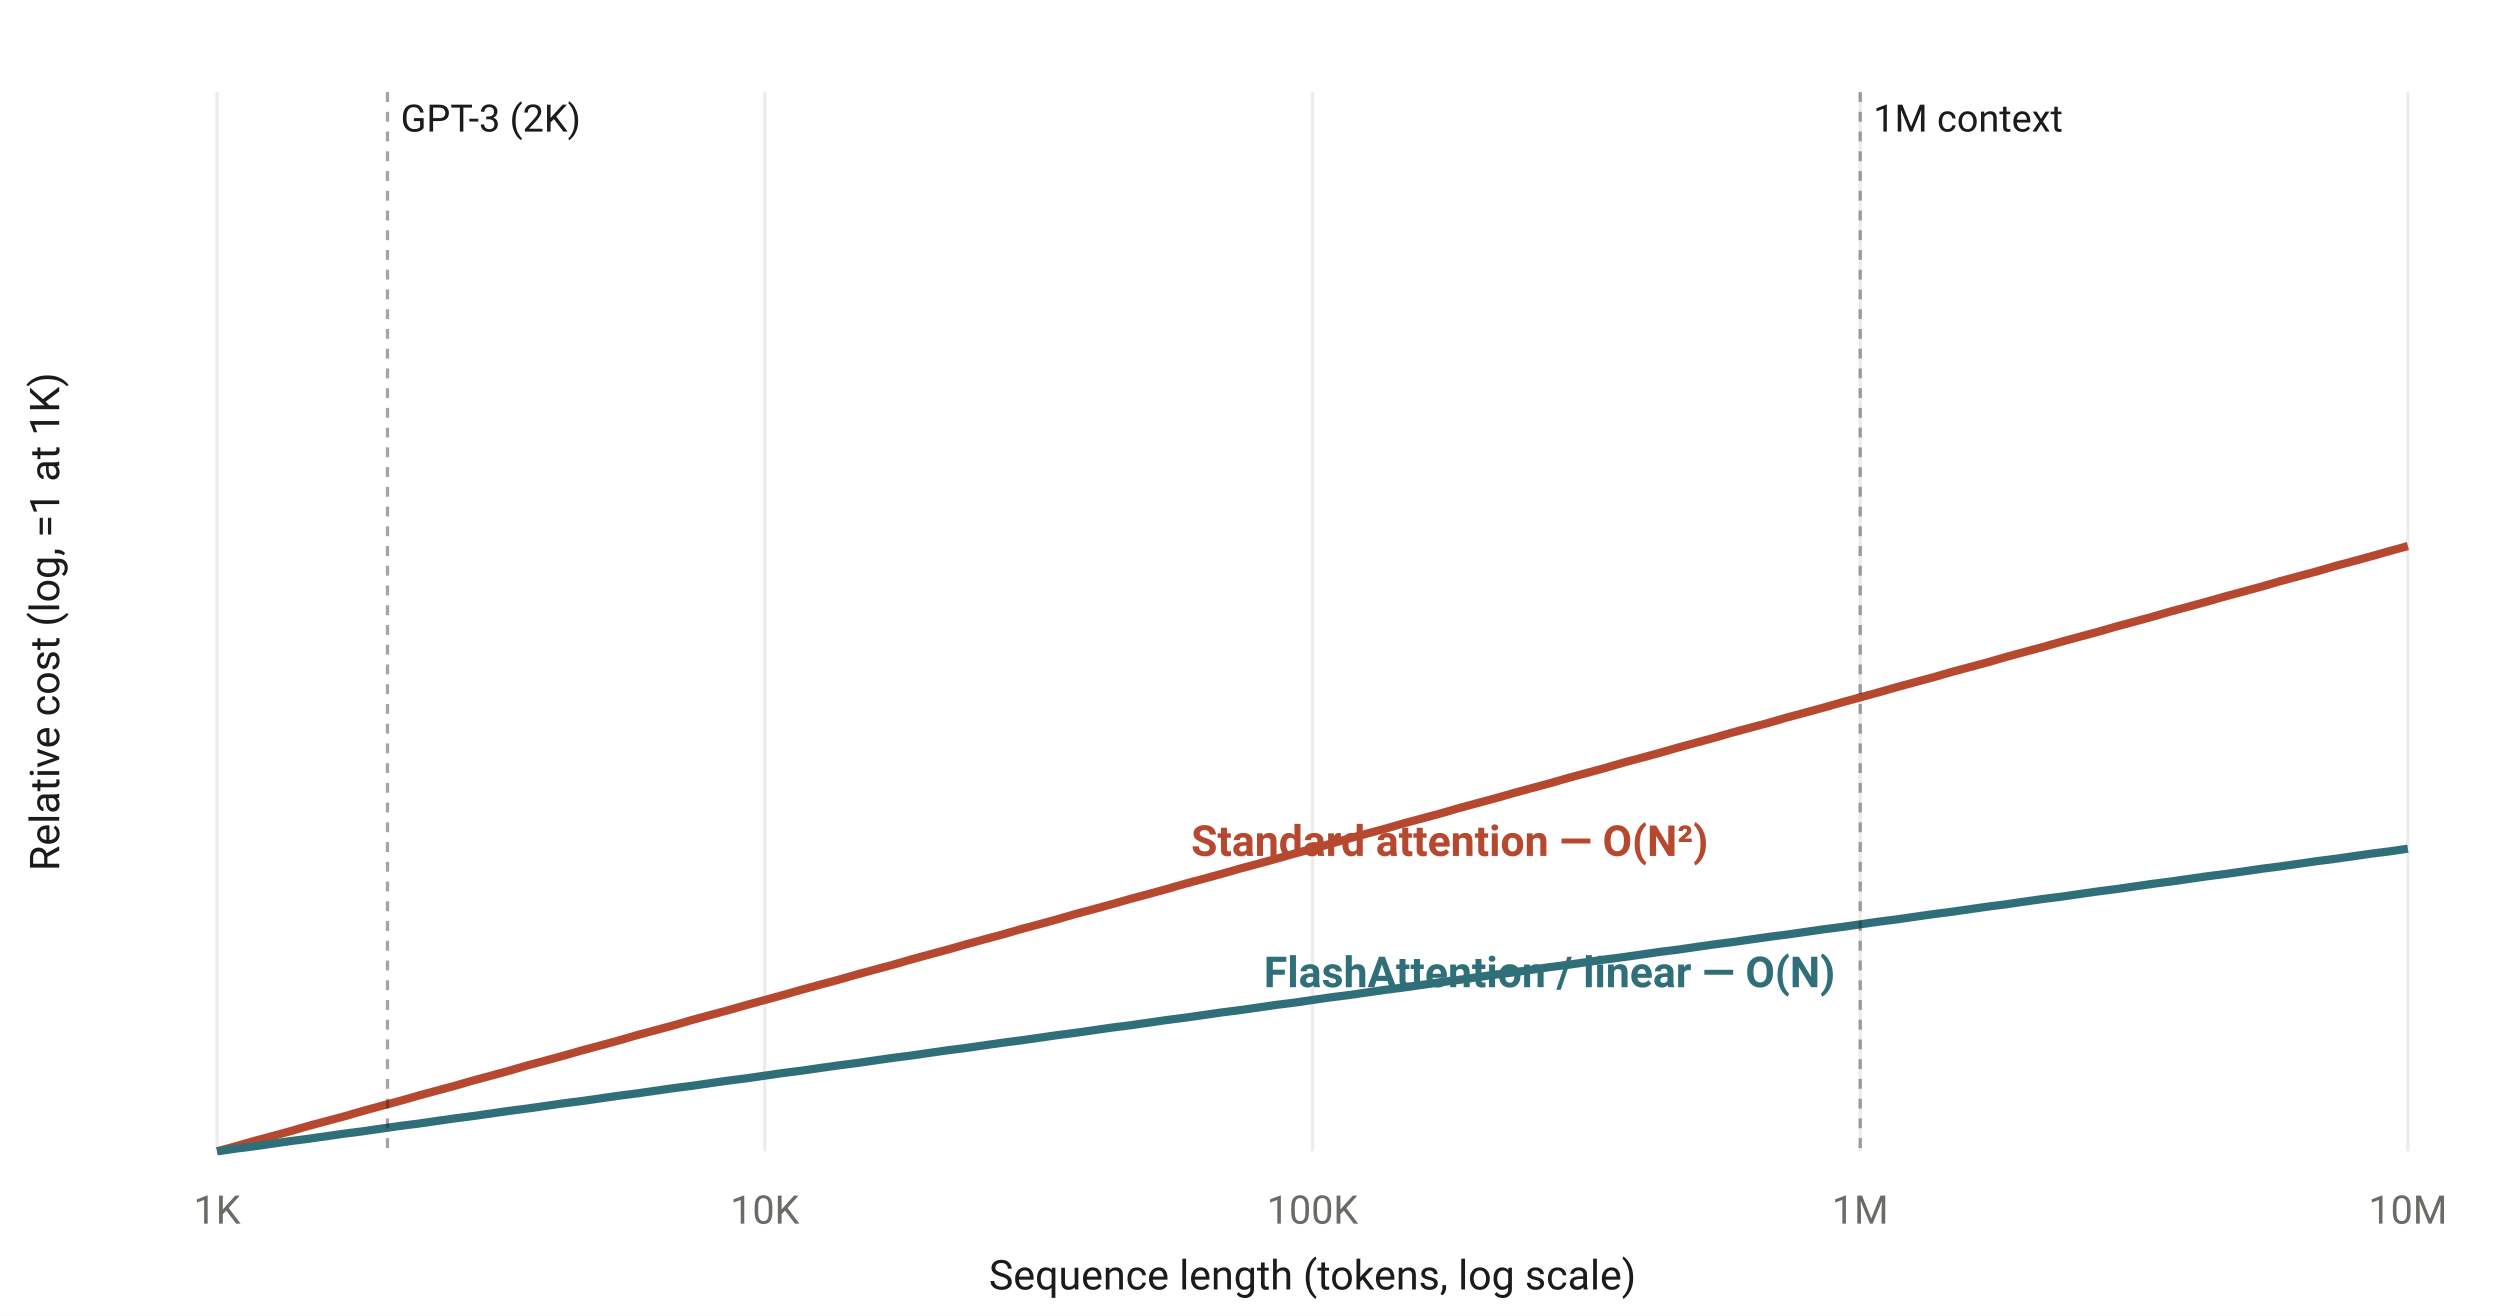
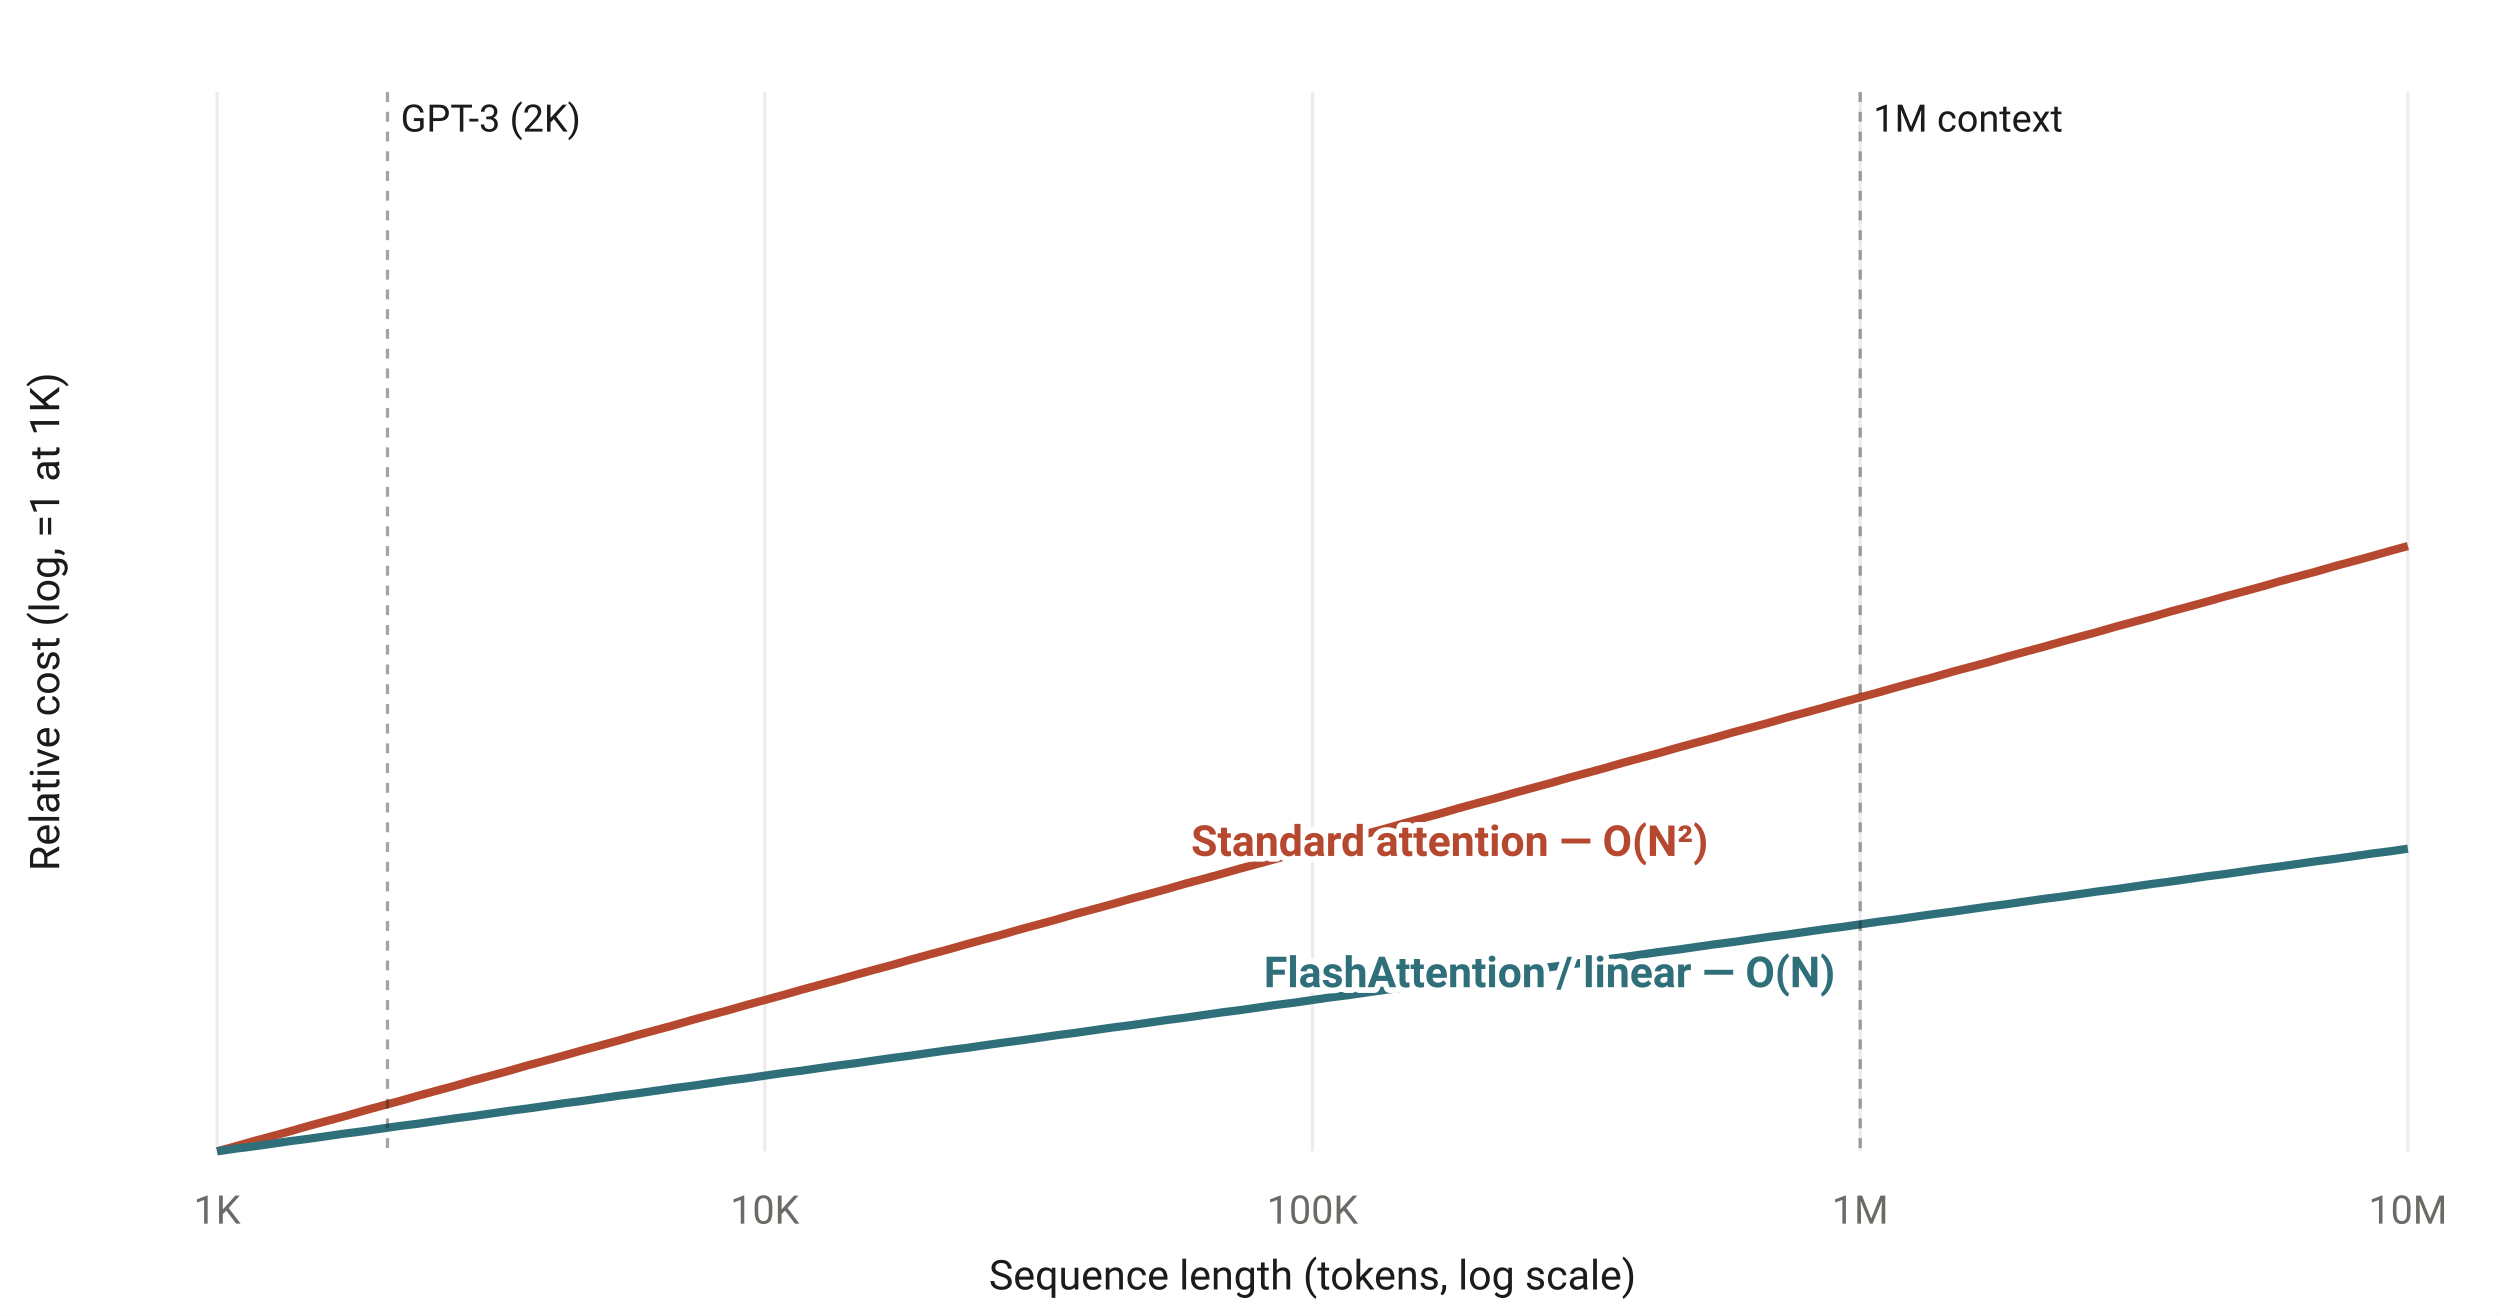
<svg xmlns="http://www.w3.org/2000/svg" viewBox="0 0 760 400" font-family="-apple-system,BlinkMacSystemFont,Segoe UI,Roboto,Helvetica,Arial,sans-serif" role="img" aria-label="Attention memory scaling: quadratic vs linear">
  <rect width="760" height="400" fill="#ffffff" />
  <line x1="66.0" y1="28" x2="66.0" y2="350" stroke="#ececec" />
  <text x="66.0" y="372" font-size="12" fill="#6b6b66" text-anchor="middle">1K</text>
  <line x1="232.5" y1="28" x2="232.5" y2="350" stroke="#ececec" />
  <text x="232.5" y="372" font-size="12" fill="#6b6b66" text-anchor="middle">10K</text>
  <line x1="399.0" y1="28" x2="399.0" y2="350" stroke="#ececec" />
  <text x="399.0" y="372" font-size="12" fill="#6b6b66" text-anchor="middle">100K</text>
  <line x1="565.5" y1="28" x2="565.5" y2="350" stroke="#ececec" />
  <text x="565.5" y="372" font-size="12" fill="#6b6b66" text-anchor="middle">1M</text>
  <line x1="732.0" y1="28" x2="732.0" y2="350" stroke="#ececec" />
  <text x="732.0" y="372" font-size="12" fill="#6b6b66" text-anchor="middle">10M</text>
  <path d="M66.0 350.0 L71.5 348.5 L77.1 346.9 L82.7 345.4 L88.2 343.9 L93.7 342.3 L99.3 340.8 L104.9 339.3 L110.4 337.7 L115.9 336.2 L121.5 334.7 L127.1 333.1 L132.6 331.6 L138.2 330.1 L143.7 328.5 L149.3 327.0 L154.8 325.5 L160.3 323.9 L165.9 322.4 L171.4 320.9 L177.0 319.3 L182.6 317.8 L188.1 316.3 L193.6 314.7 L199.2 313.2 L204.8 311.7 L210.3 310.1 L215.8 308.6 L221.4 307.1 L227.0 305.5 L232.5 304.0 L238.0 302.5 L243.6 300.9 L249.1 299.4 L254.7 297.9 L260.3 296.3 L265.8 294.8 L271.4 293.3 L276.9 291.7 L282.4 290.2 L288.0 288.7 L293.6 287.1 L299.1 285.6 L304.7 284.1 L310.2 282.5 L315.8 281.0 L321.3 279.5 L326.8 277.9 L332.4 276.4 L337.9 274.9 L343.5 273.3 L349.1 271.8 L354.6 270.3 L360.1 268.7 L365.7 267.2 L371.2 265.7 L376.8 264.1 L382.4 262.6 L387.9 261.1 L393.5 259.5 L399.0 258.0 L404.5 256.5 L410.1 254.9 L415.6 253.4 L421.2 251.9 L426.7 250.3 L432.3 248.8 L437.9 247.3 L443.4 245.7 L448.9 244.2 L454.5 242.7 L460.1 241.1 L465.6 239.6 L471.2 238.1 L476.7 236.5 L482.3 235.0 L487.8 233.5 L493.3 231.9 L498.9 230.4 L504.4 228.9 L510.0 227.3 L515.5 225.8 L521.1 224.3 L526.6 222.7 L532.2 221.2 L537.8 219.7 L543.3 218.1 L548.9 216.6 L554.4 215.1 L560.0 213.5 L565.5 212.0 L571.0 210.5 L576.6 208.9 L582.1 207.4 L587.7 205.9 L593.2 204.3 L598.8 202.8 L604.4 201.3 L609.9 199.7 L615.4 198.2 L621.0 196.7 L626.6 195.1 L632.1 193.6 L637.7 192.1 L643.2 190.5 L648.8 189.0 L654.3 187.5 L659.8 185.9 L665.4 184.4 L670.9 182.9 L676.5 181.3 L682.1 179.8 L687.6 178.3 L693.1 176.7 L698.7 175.2 L704.3 173.7 L709.8 172.1 L715.4 170.6 L720.9 169.1 L726.5 167.5 L732.0 166.0 " fill="none" stroke="#b5482e" stroke-width="2.5" />
  <path d="M66.0 350.0 L71.5 349.2 L77.1 348.5 L82.7 347.7 L88.2 346.9 L93.7 346.2 L99.3 345.4 L104.9 344.6 L110.4 343.9 L115.9 343.1 L121.5 342.3 L127.1 341.6 L132.6 340.8 L138.2 340.0 L143.7 339.3 L149.3 338.5 L154.8 337.7 L160.3 337.0 L165.9 336.2 L171.4 335.4 L177.0 334.7 L182.6 333.9 L188.1 333.1 L193.6 332.4 L199.2 331.6 L204.8 330.8 L210.3 330.1 L215.8 329.3 L221.4 328.5 L227.0 327.8 L232.5 327.0 L238.0 326.2 L243.6 325.5 L249.1 324.7 L254.7 323.9 L260.3 323.2 L265.8 322.4 L271.4 321.6 L276.9 320.9 L282.4 320.1 L288.0 319.3 L293.6 318.6 L299.1 317.8 L304.7 317.0 L310.2 316.3 L315.8 315.5 L321.3 314.7 L326.8 314.0 L332.4 313.2 L337.9 312.4 L343.5 311.7 L349.1 310.9 L354.6 310.1 L360.1 309.4 L365.7 308.6 L371.2 307.8 L376.8 307.1 L382.4 306.3 L387.9 305.5 L393.5 304.8 L399.0 304.0 L404.5 303.2 L410.1 302.5 L415.6 301.7 L421.2 300.9 L426.7 300.2 L432.3 299.4 L437.9 298.6 L443.4 297.9 L448.9 297.1 L454.5 296.3 L460.1 295.6 L465.6 294.8 L471.2 294.0 L476.7 293.3 L482.3 292.5 L487.8 291.7 L493.3 291.0 L498.9 290.2 L504.4 289.4 L510.0 288.7 L515.5 287.9 L521.1 287.1 L526.6 286.4 L532.2 285.6 L537.8 284.8 L543.3 284.1 L548.9 283.3 L554.4 282.5 L560.0 281.8 L565.5 281.0 L571.0 280.2 L576.6 279.5 L582.1 278.7 L587.7 277.9 L593.2 277.2 L598.8 276.4 L604.4 275.6 L609.9 274.9 L615.4 274.1 L621.0 273.3 L626.6 272.6 L632.1 271.8 L637.7 271.0 L643.2 270.3 L648.8 269.5 L654.3 268.7 L659.8 268.0 L665.4 267.2 L670.9 266.4 L676.5 265.7 L682.1 264.9 L687.6 264.1 L693.1 263.4 L698.7 262.6 L704.3 261.8 L709.8 261.1 L715.4 260.3 L720.9 259.5 L726.5 258.8 L732.0 258.0 " fill="none" stroke="#2f6f7a" stroke-width="2.5" />
-   <text x="362.1" y="260.2" font-size="13" fill="#b5482e" font-weight="700">Standard attention — O(N²)</text>
-   <text x="557.9" y="300.1" font-size="13" fill="#2f6f7a" font-weight="700" text-anchor="end">FlashAttention / linear — O(N)</text>
+   <text x="362.1" y="260.2" font-size="13" fill="#b5482e" font-weight="700" stroke="#ffffff" stroke-width="3.5" paint-order="stroke" stroke-linejoin="round">Standard attention — O(N²)</text>
+   <text x="557.9" y="300.1" font-size="13" fill="#2f6f7a" font-weight="700" text-anchor="end" stroke="#ffffff" stroke-width="3.5" paint-order="stroke" stroke-linejoin="round">FlashAttention / linear — O(N)</text>
  <line x1="117.8" y1="28" x2="117.8" y2="350" stroke="#1b1b1a" stroke-dasharray="3 3" opacity="0.4" />
  <text x="121.8" y="40" font-size="11.5" fill="#1b1b1a">GPT-3 (2K)</text>
  <line x1="565.5" y1="28" x2="565.5" y2="350" stroke="#1b1b1a" stroke-dasharray="3 3" opacity="0.4" />
  <text x="569.5" y="40" font-size="11.5" fill="#1b1b1a">1M context</text>
  <text x="18" y="189" font-size="12.5" fill="#1b1b1a" text-anchor="middle" transform="rotate(-90 18 189)">Relative cost (log, =1 at 1K)</text>
  <text x="399" y="392" font-size="12.5" fill="#1b1b1a" text-anchor="middle">Sequence length (tokens, log scale)</text>
</svg>
